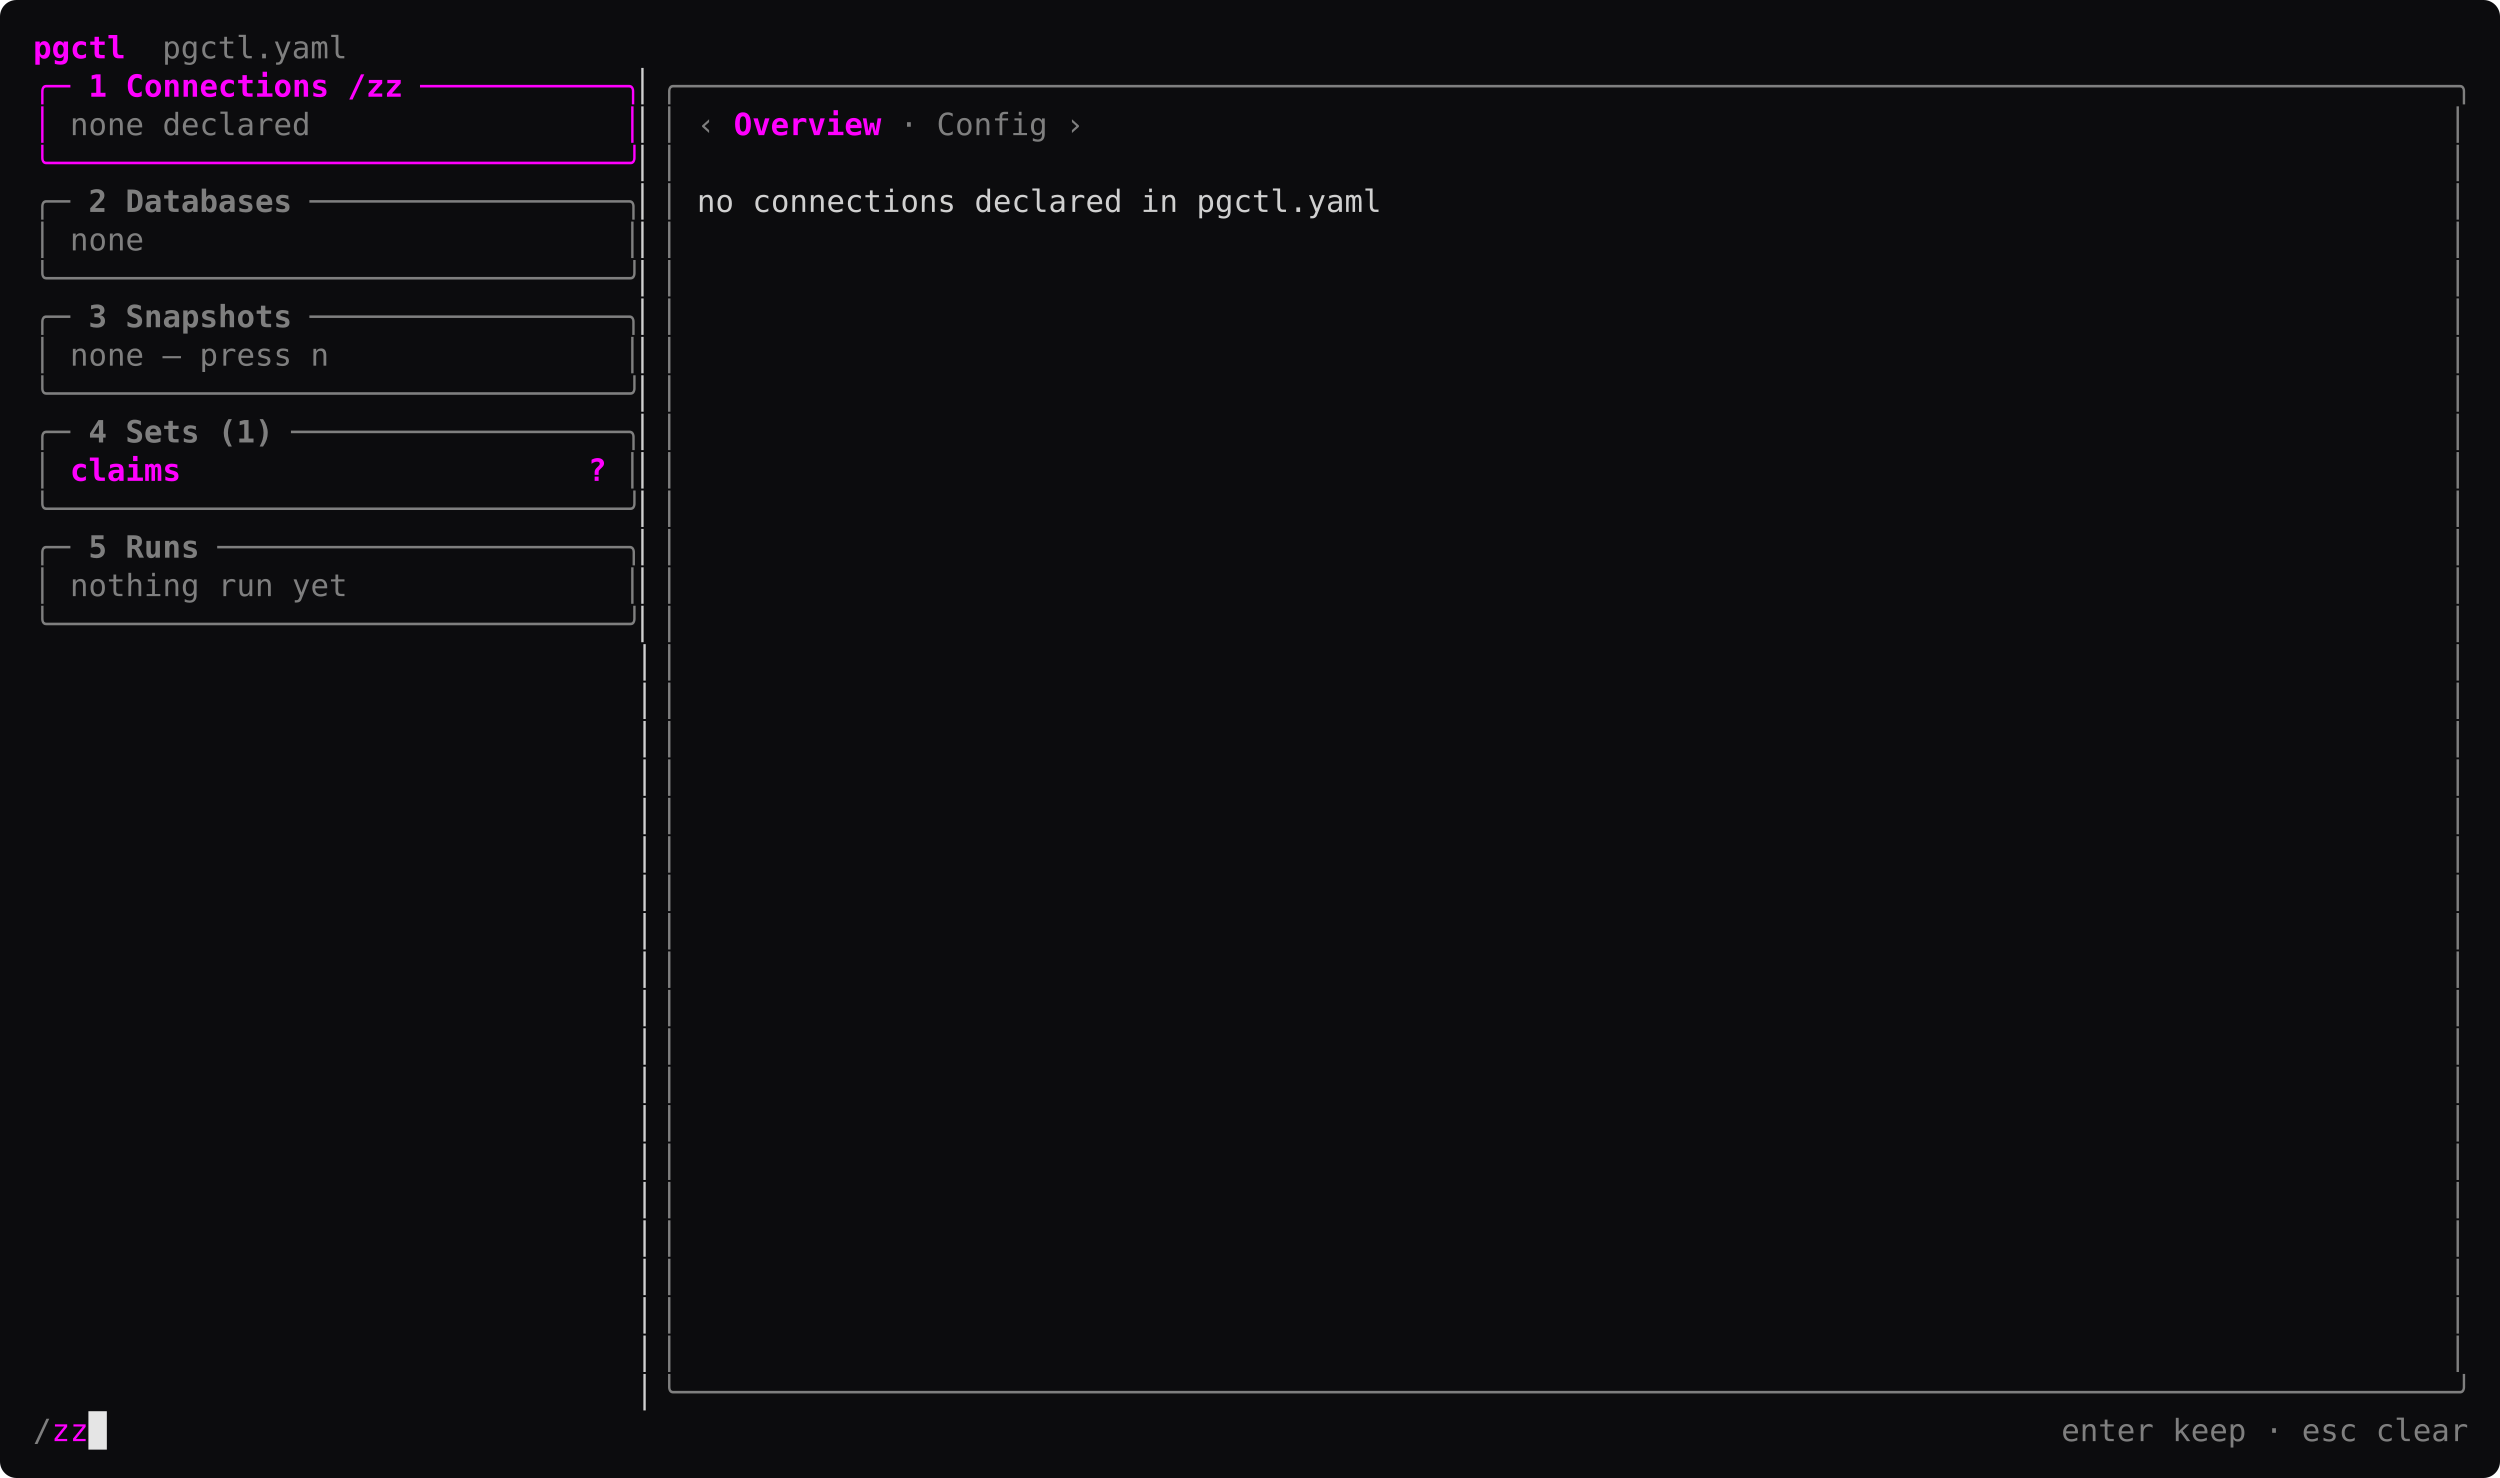
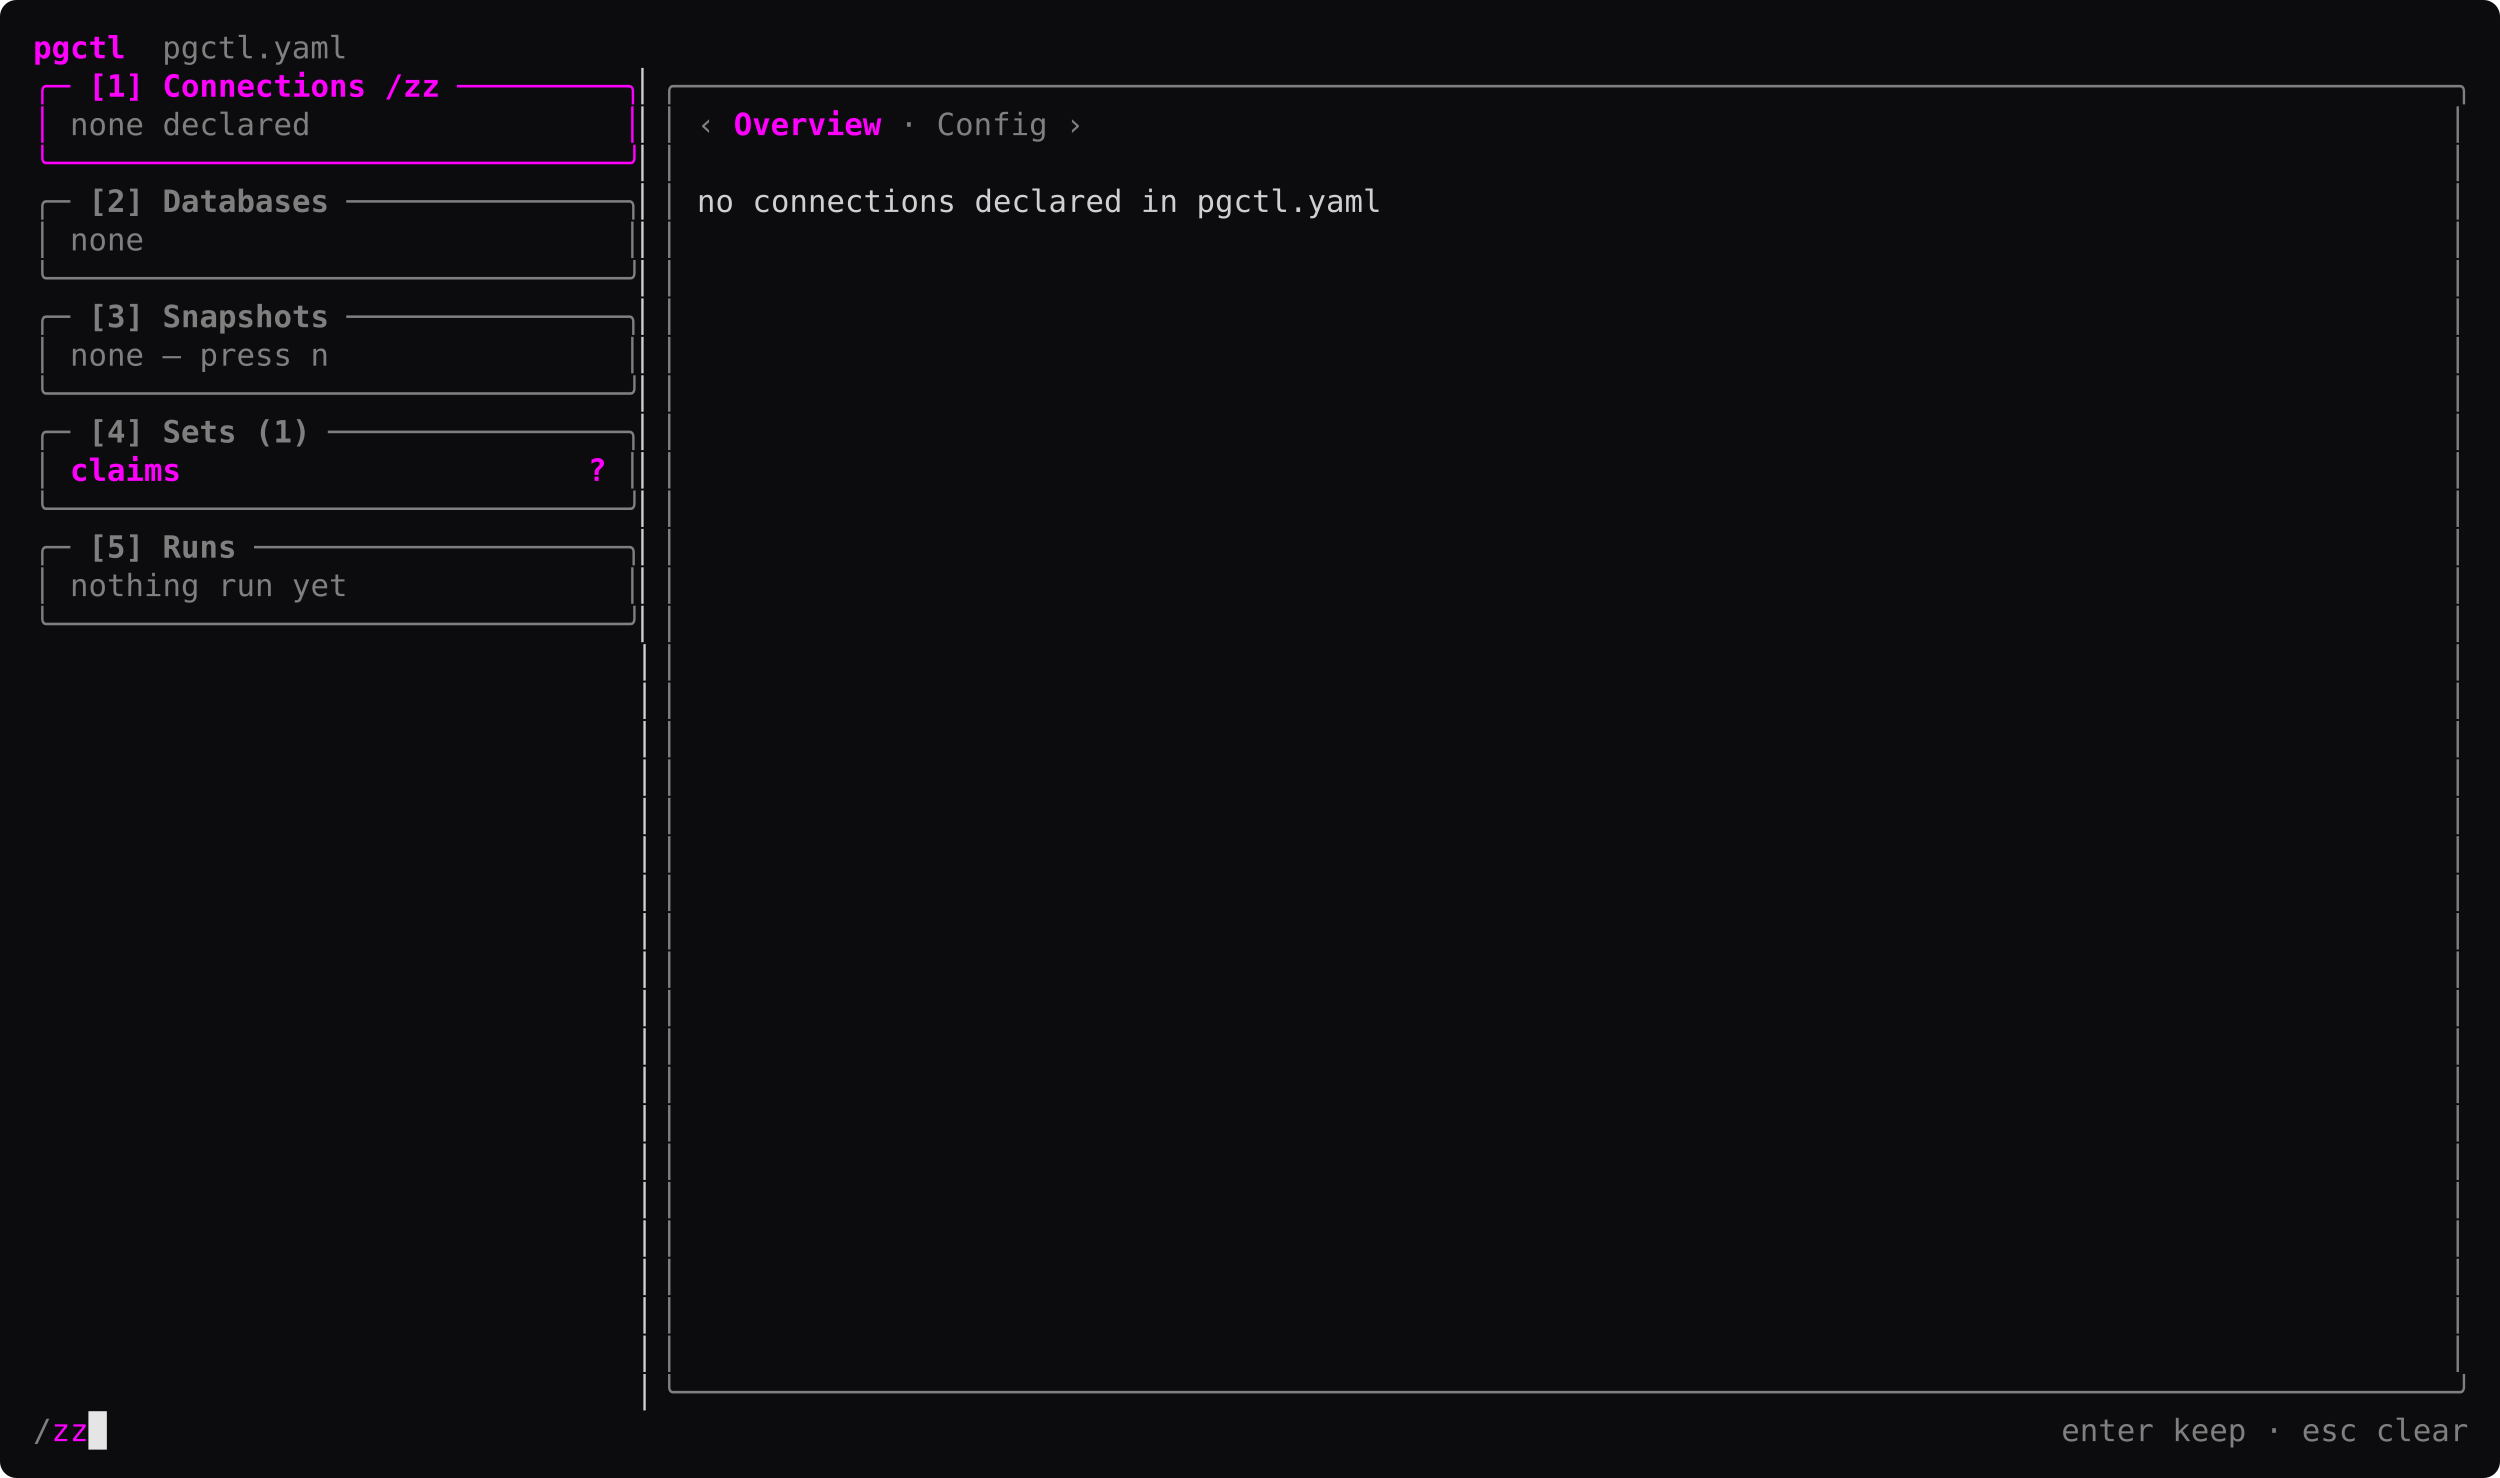
<svg xmlns="http://www.w3.org/2000/svg" width="1057.6" height="625.25" viewBox="0 0 1057.6 625.25" font-family="ui-monospace, 'SF Mono', SFMono-Regular, Menlo, Consolas, 'DejaVu Sans Mono', monospace" font-size="13" role="img">
  <rect width="1057.6" height="625.25" rx="7" fill="#0c0c0e" />
  <rect x="37.4" y="597" width="7.8" height="16.25" fill="#e5e5e5" />
  <text x="14" y="24.68" textLength="39" lengthAdjust="spacing" fill="#ff00ff" font-weight="600" xml:space="preserve">pgctl</text>
  <text x="53" y="24.68" textLength="93.6" lengthAdjust="spacing" fill="#7f7f7f" xml:space="preserve">  pgctl.yaml</text>
  <text x="14" y="40.92" textLength="15.6" lengthAdjust="spacing" fill="#ff00ff" xml:space="preserve">╭─</text>
-   <text x="29.6" y="40.92" textLength="140.4" lengthAdjust="spacing" fill="#ff00ff" font-weight="600" xml:space="preserve"> 1 Connections /zz</text>
-   <text x="177.8" y="40.92" textLength="93.6" lengthAdjust="spacing" fill="#ff00ff" xml:space="preserve">───────────╮</text>
+   <text x="29.6" y="40.92" textLength="156" lengthAdjust="spacing" fill="#ff00ff" font-weight="600" xml:space="preserve"> [1] Connections /zz</text>
+   <text x="193.4" y="40.92" textLength="78" lengthAdjust="spacing" fill="#ff00ff" xml:space="preserve">─────────╮</text>
  <text x="271.4" y="40.92" textLength="7.8" lengthAdjust="spacing" fill="#d0d0d0" xml:space="preserve">▏</text>
  <text x="279.2" y="40.92" textLength="764.4" lengthAdjust="spacing" fill="#7f7f7f" xml:space="preserve">╭────────────────────────────────────────────────────────────────────────────────────────────────╮</text>
  <text x="14" y="57.17" textLength="7.8" lengthAdjust="spacing" fill="#ff00ff" xml:space="preserve">│</text>
  <text x="29.6" y="57.17" textLength="101.4" lengthAdjust="spacing" fill="#7f7f7f" xml:space="preserve">none declared</text>
  <text x="263.6" y="57.17" textLength="7.8" lengthAdjust="spacing" fill="#ff00ff" xml:space="preserve">│</text>
  <text x="271.4" y="57.17" textLength="7.8" lengthAdjust="spacing" fill="#d0d0d0" xml:space="preserve">▏</text>
  <text x="279.2" y="57.17" textLength="7.8" lengthAdjust="spacing" fill="#7f7f7f" xml:space="preserve">│</text>
  <text x="294.8" y="57.17" textLength="7.8" lengthAdjust="spacing" fill="#7f7f7f" xml:space="preserve">‹</text>
  <text x="310.4" y="57.17" textLength="7.8" lengthAdjust="spacing" fill="#ff00ff" font-weight="600" xml:space="preserve">O</text>
  <text x="318.2" y="57.17" textLength="7.8" lengthAdjust="spacing" fill="#ff00ff" font-weight="600" xml:space="preserve">v</text>
  <text x="326" y="57.17" textLength="7.8" lengthAdjust="spacing" fill="#ff00ff" font-weight="600" xml:space="preserve">e</text>
  <text x="333.8" y="57.17" textLength="7.8" lengthAdjust="spacing" fill="#ff00ff" font-weight="600" xml:space="preserve">r</text>
  <text x="341.6" y="57.17" textLength="7.8" lengthAdjust="spacing" fill="#ff00ff" font-weight="600" xml:space="preserve">v</text>
  <text x="349.4" y="57.17" textLength="7.8" lengthAdjust="spacing" fill="#ff00ff" font-weight="600" xml:space="preserve">i</text>
  <text x="357.2" y="57.17" textLength="7.8" lengthAdjust="spacing" fill="#ff00ff" font-weight="600" xml:space="preserve">e</text>
  <text x="365" y="57.17" textLength="7.8" lengthAdjust="spacing" fill="#ff00ff" font-weight="600" xml:space="preserve">w</text>
  <text x="380.6" y="57.17" textLength="7.8" lengthAdjust="spacing" fill="#7f7f7f" xml:space="preserve">·</text>
  <text x="388.4" y="57.17" textLength="54.6" lengthAdjust="spacing" fill="#7f7f7f" xml:space="preserve"> Config</text>
  <text x="450.8" y="57.17" textLength="7.8" lengthAdjust="spacing" fill="#7f7f7f" xml:space="preserve">›</text>
  <text x="1035.8" y="57.17" textLength="7.8" lengthAdjust="spacing" fill="#7f7f7f" xml:space="preserve">│</text>
  <text x="14" y="73.42" textLength="257.4" lengthAdjust="spacing" fill="#ff00ff" xml:space="preserve">╰───────────────────────────────╯</text>
  <text x="271.4" y="73.42" textLength="7.8" lengthAdjust="spacing" fill="#d0d0d0" xml:space="preserve">▏</text>
  <text x="279.2" y="73.42" textLength="7.8" lengthAdjust="spacing" fill="#7f7f7f" xml:space="preserve">│</text>
  <text x="1035.8" y="73.42" textLength="7.8" lengthAdjust="spacing" fill="#7f7f7f" xml:space="preserve">│</text>
  <text x="14" y="89.67" textLength="15.6" lengthAdjust="spacing" fill="#7f7f7f" xml:space="preserve">╭─</text>
-   <text x="29.6" y="89.67" textLength="93.6" lengthAdjust="spacing" fill="#7f7f7f" font-weight="600" xml:space="preserve"> 2 Databases</text>
-   <text x="131" y="89.67" textLength="140.4" lengthAdjust="spacing" fill="#7f7f7f" xml:space="preserve">─────────────────╮</text>
+   <text x="29.6" y="89.67" textLength="109.2" lengthAdjust="spacing" fill="#7f7f7f" font-weight="600" xml:space="preserve"> [2] Databases</text>
+   <text x="146.6" y="89.67" textLength="124.8" lengthAdjust="spacing" fill="#7f7f7f" xml:space="preserve">───────────────╮</text>
  <text x="271.4" y="89.67" textLength="7.8" lengthAdjust="spacing" fill="#d0d0d0" xml:space="preserve">▏</text>
  <text x="279.2" y="89.67" textLength="7.8" lengthAdjust="spacing" fill="#7f7f7f" xml:space="preserve">│</text>
  <text x="287" y="89.67" textLength="296.4" lengthAdjust="spacing" fill="#d0d0d0" xml:space="preserve"> no connections declared in pgctl.yaml</text>
  <text x="1035.8" y="89.67" textLength="7.8" lengthAdjust="spacing" fill="#7f7f7f" xml:space="preserve">│</text>
  <text x="14" y="105.92" textLength="7.8" lengthAdjust="spacing" fill="#7f7f7f" xml:space="preserve">│</text>
  <text x="29.6" y="105.92" textLength="31.2" lengthAdjust="spacing" fill="#7f7f7f" xml:space="preserve">none</text>
  <text x="263.6" y="105.92" textLength="7.8" lengthAdjust="spacing" fill="#7f7f7f" xml:space="preserve">│</text>
  <text x="271.4" y="105.92" textLength="7.8" lengthAdjust="spacing" fill="#d0d0d0" xml:space="preserve">▏</text>
  <text x="279.2" y="105.92" textLength="7.8" lengthAdjust="spacing" fill="#7f7f7f" xml:space="preserve">│</text>
  <text x="1035.8" y="105.92" textLength="7.8" lengthAdjust="spacing" fill="#7f7f7f" xml:space="preserve">│</text>
  <text x="14" y="122.17" textLength="257.4" lengthAdjust="spacing" fill="#7f7f7f" xml:space="preserve">╰───────────────────────────────╯</text>
  <text x="271.4" y="122.17" textLength="7.8" lengthAdjust="spacing" fill="#d0d0d0" xml:space="preserve">▏</text>
  <text x="279.2" y="122.17" textLength="7.8" lengthAdjust="spacing" fill="#7f7f7f" xml:space="preserve">│</text>
  <text x="1035.8" y="122.17" textLength="7.8" lengthAdjust="spacing" fill="#7f7f7f" xml:space="preserve">│</text>
  <text x="14" y="138.43" textLength="15.6" lengthAdjust="spacing" fill="#7f7f7f" xml:space="preserve">╭─</text>
-   <text x="29.6" y="138.43" textLength="93.6" lengthAdjust="spacing" fill="#7f7f7f" font-weight="600" xml:space="preserve"> 3 Snapshots</text>
-   <text x="131" y="138.43" textLength="140.4" lengthAdjust="spacing" fill="#7f7f7f" xml:space="preserve">─────────────────╮</text>
+   <text x="29.6" y="138.43" textLength="109.2" lengthAdjust="spacing" fill="#7f7f7f" font-weight="600" xml:space="preserve"> [3] Snapshots</text>
+   <text x="146.6" y="138.43" textLength="124.8" lengthAdjust="spacing" fill="#7f7f7f" xml:space="preserve">───────────────╮</text>
  <text x="271.4" y="138.43" textLength="7.8" lengthAdjust="spacing" fill="#d0d0d0" xml:space="preserve">▏</text>
  <text x="279.2" y="138.43" textLength="7.8" lengthAdjust="spacing" fill="#7f7f7f" xml:space="preserve">│</text>
  <text x="1035.8" y="138.43" textLength="7.8" lengthAdjust="spacing" fill="#7f7f7f" xml:space="preserve">│</text>
  <text x="14" y="154.68" textLength="7.8" lengthAdjust="spacing" fill="#7f7f7f" xml:space="preserve">│</text>
  <text x="29.6" y="154.68" textLength="109.2" lengthAdjust="spacing" fill="#7f7f7f" xml:space="preserve">none — press n</text>
  <text x="263.6" y="154.68" textLength="7.8" lengthAdjust="spacing" fill="#7f7f7f" xml:space="preserve">│</text>
  <text x="271.4" y="154.68" textLength="7.8" lengthAdjust="spacing" fill="#d0d0d0" xml:space="preserve">▏</text>
  <text x="279.2" y="154.68" textLength="7.8" lengthAdjust="spacing" fill="#7f7f7f" xml:space="preserve">│</text>
  <text x="1035.8" y="154.68" textLength="7.8" lengthAdjust="spacing" fill="#7f7f7f" xml:space="preserve">│</text>
  <text x="14" y="170.93" textLength="257.4" lengthAdjust="spacing" fill="#7f7f7f" xml:space="preserve">╰───────────────────────────────╯</text>
  <text x="271.4" y="170.93" textLength="7.8" lengthAdjust="spacing" fill="#d0d0d0" xml:space="preserve">▏</text>
  <text x="279.2" y="170.93" textLength="7.8" lengthAdjust="spacing" fill="#7f7f7f" xml:space="preserve">│</text>
  <text x="1035.8" y="170.93" textLength="7.8" lengthAdjust="spacing" fill="#7f7f7f" xml:space="preserve">│</text>
  <text x="14" y="187.18" textLength="15.6" lengthAdjust="spacing" fill="#7f7f7f" xml:space="preserve">╭─</text>
-   <text x="29.6" y="187.18" textLength="85.8" lengthAdjust="spacing" fill="#7f7f7f" font-weight="600" xml:space="preserve"> 4 Sets (1)</text>
-   <text x="123.2" y="187.18" textLength="148.2" lengthAdjust="spacing" fill="#7f7f7f" xml:space="preserve">──────────────────╮</text>
+   <text x="29.6" y="187.18" textLength="101.4" lengthAdjust="spacing" fill="#7f7f7f" font-weight="600" xml:space="preserve"> [4] Sets (1)</text>
+   <text x="138.8" y="187.18" textLength="132.6" lengthAdjust="spacing" fill="#7f7f7f" xml:space="preserve">────────────────╮</text>
  <text x="271.4" y="187.18" textLength="7.8" lengthAdjust="spacing" fill="#d0d0d0" xml:space="preserve">▏</text>
  <text x="279.2" y="187.18" textLength="7.8" lengthAdjust="spacing" fill="#7f7f7f" xml:space="preserve">│</text>
  <text x="1035.8" y="187.18" textLength="7.8" lengthAdjust="spacing" fill="#7f7f7f" xml:space="preserve">│</text>
  <text x="14" y="203.43" textLength="7.8" lengthAdjust="spacing" fill="#7f7f7f" xml:space="preserve">│</text>
  <text x="29.6" y="203.43" textLength="226.2" lengthAdjust="spacing" fill="#ff00ff" font-weight="600" xml:space="preserve">claims                      ?</text>
  <text x="263.6" y="203.43" textLength="7.8" lengthAdjust="spacing" fill="#7f7f7f" xml:space="preserve">│</text>
  <text x="271.4" y="203.43" textLength="7.8" lengthAdjust="spacing" fill="#d0d0d0" xml:space="preserve">▏</text>
  <text x="279.2" y="203.43" textLength="7.8" lengthAdjust="spacing" fill="#7f7f7f" xml:space="preserve">│</text>
  <text x="1035.8" y="203.43" textLength="7.8" lengthAdjust="spacing" fill="#7f7f7f" xml:space="preserve">│</text>
  <text x="14" y="219.68" textLength="257.4" lengthAdjust="spacing" fill="#7f7f7f" xml:space="preserve">╰───────────────────────────────╯</text>
  <text x="271.4" y="219.68" textLength="7.8" lengthAdjust="spacing" fill="#d0d0d0" xml:space="preserve">▏</text>
  <text x="279.2" y="219.68" textLength="7.8" lengthAdjust="spacing" fill="#7f7f7f" xml:space="preserve">│</text>
  <text x="1035.8" y="219.68" textLength="7.8" lengthAdjust="spacing" fill="#7f7f7f" xml:space="preserve">│</text>
  <text x="14" y="235.93" textLength="15.6" lengthAdjust="spacing" fill="#7f7f7f" xml:space="preserve">╭─</text>
-   <text x="29.6" y="235.93" textLength="54.6" lengthAdjust="spacing" fill="#7f7f7f" font-weight="600" xml:space="preserve"> 5 Runs</text>
-   <text x="92" y="235.93" textLength="179.4" lengthAdjust="spacing" fill="#7f7f7f" xml:space="preserve">──────────────────────╮</text>
+   <text x="29.6" y="235.93" textLength="70.2" lengthAdjust="spacing" fill="#7f7f7f" font-weight="600" xml:space="preserve"> [5] Runs</text>
+   <text x="107.6" y="235.93" textLength="163.8" lengthAdjust="spacing" fill="#7f7f7f" xml:space="preserve">────────────────────╮</text>
  <text x="271.4" y="235.93" textLength="7.8" lengthAdjust="spacing" fill="#d0d0d0" xml:space="preserve">▏</text>
  <text x="279.2" y="235.93" textLength="7.8" lengthAdjust="spacing" fill="#7f7f7f" xml:space="preserve">│</text>
  <text x="1035.8" y="235.93" textLength="7.8" lengthAdjust="spacing" fill="#7f7f7f" xml:space="preserve">│</text>
  <text x="14" y="252.18" textLength="7.8" lengthAdjust="spacing" fill="#7f7f7f" xml:space="preserve">│</text>
  <text x="29.6" y="252.18" textLength="117" lengthAdjust="spacing" fill="#7f7f7f" xml:space="preserve">nothing run yet</text>
  <text x="263.6" y="252.18" textLength="7.8" lengthAdjust="spacing" fill="#7f7f7f" xml:space="preserve">│</text>
  <text x="271.4" y="252.18" textLength="7.8" lengthAdjust="spacing" fill="#d0d0d0" xml:space="preserve">▏</text>
  <text x="279.2" y="252.18" textLength="7.8" lengthAdjust="spacing" fill="#7f7f7f" xml:space="preserve">│</text>
  <text x="1035.8" y="252.18" textLength="7.8" lengthAdjust="spacing" fill="#7f7f7f" xml:space="preserve">│</text>
  <text x="14" y="268.43" textLength="257.4" lengthAdjust="spacing" fill="#7f7f7f" xml:space="preserve">╰───────────────────────────────╯</text>
  <text x="271.4" y="268.43" textLength="7.8" lengthAdjust="spacing" fill="#d0d0d0" xml:space="preserve">▏</text>
  <text x="279.2" y="268.43" textLength="7.8" lengthAdjust="spacing" fill="#7f7f7f" xml:space="preserve">│</text>
  <text x="1035.8" y="268.43" textLength="7.8" lengthAdjust="spacing" fill="#7f7f7f" xml:space="preserve">│</text>
  <text x="14" y="284.68" textLength="265.2" lengthAdjust="spacing" fill="#d0d0d0" xml:space="preserve">                                 ▏</text>
  <text x="279.2" y="284.68" textLength="7.8" lengthAdjust="spacing" fill="#7f7f7f" xml:space="preserve">│</text>
  <text x="1035.8" y="284.68" textLength="7.8" lengthAdjust="spacing" fill="#7f7f7f" xml:space="preserve">│</text>
  <text x="14" y="300.93" textLength="265.2" lengthAdjust="spacing" fill="#d0d0d0" xml:space="preserve">                                 ▏</text>
  <text x="279.2" y="300.93" textLength="7.8" lengthAdjust="spacing" fill="#7f7f7f" xml:space="preserve">│</text>
  <text x="1035.8" y="300.93" textLength="7.8" lengthAdjust="spacing" fill="#7f7f7f" xml:space="preserve">│</text>
  <text x="14" y="317.18" textLength="265.2" lengthAdjust="spacing" fill="#d0d0d0" xml:space="preserve">                                 ▏</text>
  <text x="279.2" y="317.18" textLength="7.8" lengthAdjust="spacing" fill="#7f7f7f" xml:space="preserve">│</text>
  <text x="1035.8" y="317.18" textLength="7.8" lengthAdjust="spacing" fill="#7f7f7f" xml:space="preserve">│</text>
  <text x="14" y="333.43" textLength="265.2" lengthAdjust="spacing" fill="#d0d0d0" xml:space="preserve">                                 ▏</text>
  <text x="279.2" y="333.43" textLength="7.8" lengthAdjust="spacing" fill="#7f7f7f" xml:space="preserve">│</text>
  <text x="1035.8" y="333.43" textLength="7.8" lengthAdjust="spacing" fill="#7f7f7f" xml:space="preserve">│</text>
  <text x="14" y="349.68" textLength="265.2" lengthAdjust="spacing" fill="#d0d0d0" xml:space="preserve">                                 ▏</text>
  <text x="279.2" y="349.68" textLength="7.8" lengthAdjust="spacing" fill="#7f7f7f" xml:space="preserve">│</text>
  <text x="1035.8" y="349.68" textLength="7.8" lengthAdjust="spacing" fill="#7f7f7f" xml:space="preserve">│</text>
  <text x="14" y="365.93" textLength="265.2" lengthAdjust="spacing" fill="#d0d0d0" xml:space="preserve">                                 ▏</text>
  <text x="279.2" y="365.93" textLength="7.8" lengthAdjust="spacing" fill="#7f7f7f" xml:space="preserve">│</text>
  <text x="1035.8" y="365.93" textLength="7.8" lengthAdjust="spacing" fill="#7f7f7f" xml:space="preserve">│</text>
  <text x="14" y="382.18" textLength="265.2" lengthAdjust="spacing" fill="#d0d0d0" xml:space="preserve">                                 ▏</text>
  <text x="279.2" y="382.18" textLength="7.8" lengthAdjust="spacing" fill="#7f7f7f" xml:space="preserve">│</text>
  <text x="1035.8" y="382.18" textLength="7.8" lengthAdjust="spacing" fill="#7f7f7f" xml:space="preserve">│</text>
  <text x="14" y="398.43" textLength="265.2" lengthAdjust="spacing" fill="#d0d0d0" xml:space="preserve">                                 ▏</text>
  <text x="279.2" y="398.43" textLength="7.8" lengthAdjust="spacing" fill="#7f7f7f" xml:space="preserve">│</text>
  <text x="1035.8" y="398.43" textLength="7.8" lengthAdjust="spacing" fill="#7f7f7f" xml:space="preserve">│</text>
  <text x="14" y="414.68" textLength="265.2" lengthAdjust="spacing" fill="#d0d0d0" xml:space="preserve">                                 ▏</text>
  <text x="279.2" y="414.68" textLength="7.8" lengthAdjust="spacing" fill="#7f7f7f" xml:space="preserve">│</text>
  <text x="1035.8" y="414.68" textLength="7.8" lengthAdjust="spacing" fill="#7f7f7f" xml:space="preserve">│</text>
  <text x="14" y="430.93" textLength="265.2" lengthAdjust="spacing" fill="#d0d0d0" xml:space="preserve">                                 ▏</text>
  <text x="279.2" y="430.93" textLength="7.8" lengthAdjust="spacing" fill="#7f7f7f" xml:space="preserve">│</text>
  <text x="1035.8" y="430.93" textLength="7.8" lengthAdjust="spacing" fill="#7f7f7f" xml:space="preserve">│</text>
  <text x="14" y="447.18" textLength="265.2" lengthAdjust="spacing" fill="#d0d0d0" xml:space="preserve">                                 ▏</text>
  <text x="279.2" y="447.18" textLength="7.8" lengthAdjust="spacing" fill="#7f7f7f" xml:space="preserve">│</text>
  <text x="1035.8" y="447.18" textLength="7.8" lengthAdjust="spacing" fill="#7f7f7f" xml:space="preserve">│</text>
  <text x="14" y="463.43" textLength="265.2" lengthAdjust="spacing" fill="#d0d0d0" xml:space="preserve">                                 ▏</text>
  <text x="279.2" y="463.43" textLength="7.8" lengthAdjust="spacing" fill="#7f7f7f" xml:space="preserve">│</text>
  <text x="1035.8" y="463.43" textLength="7.8" lengthAdjust="spacing" fill="#7f7f7f" xml:space="preserve">│</text>
  <text x="14" y="479.68" textLength="265.2" lengthAdjust="spacing" fill="#d0d0d0" xml:space="preserve">                                 ▏</text>
  <text x="279.2" y="479.68" textLength="7.8" lengthAdjust="spacing" fill="#7f7f7f" xml:space="preserve">│</text>
  <text x="1035.8" y="479.68" textLength="7.8" lengthAdjust="spacing" fill="#7f7f7f" xml:space="preserve">│</text>
  <text x="14" y="495.93" textLength="265.2" lengthAdjust="spacing" fill="#d0d0d0" xml:space="preserve">                                 ▏</text>
  <text x="279.2" y="495.93" textLength="7.8" lengthAdjust="spacing" fill="#7f7f7f" xml:space="preserve">│</text>
  <text x="1035.8" y="495.93" textLength="7.8" lengthAdjust="spacing" fill="#7f7f7f" xml:space="preserve">│</text>
  <text x="14" y="512.17" textLength="265.2" lengthAdjust="spacing" fill="#d0d0d0" xml:space="preserve">                                 ▏</text>
  <text x="279.2" y="512.17" textLength="7.8" lengthAdjust="spacing" fill="#7f7f7f" xml:space="preserve">│</text>
  <text x="1035.8" y="512.17" textLength="7.8" lengthAdjust="spacing" fill="#7f7f7f" xml:space="preserve">│</text>
  <text x="14" y="528.42" textLength="265.2" lengthAdjust="spacing" fill="#d0d0d0" xml:space="preserve">                                 ▏</text>
  <text x="279.2" y="528.42" textLength="7.8" lengthAdjust="spacing" fill="#7f7f7f" xml:space="preserve">│</text>
  <text x="1035.8" y="528.42" textLength="7.8" lengthAdjust="spacing" fill="#7f7f7f" xml:space="preserve">│</text>
  <text x="14" y="544.67" textLength="265.2" lengthAdjust="spacing" fill="#d0d0d0" xml:space="preserve">                                 ▏</text>
  <text x="279.2" y="544.67" textLength="7.8" lengthAdjust="spacing" fill="#7f7f7f" xml:space="preserve">│</text>
  <text x="1035.8" y="544.67" textLength="7.8" lengthAdjust="spacing" fill="#7f7f7f" xml:space="preserve">│</text>
  <text x="14" y="560.92" textLength="265.2" lengthAdjust="spacing" fill="#d0d0d0" xml:space="preserve">                                 ▏</text>
  <text x="279.2" y="560.92" textLength="7.8" lengthAdjust="spacing" fill="#7f7f7f" xml:space="preserve">│</text>
  <text x="1035.8" y="560.92" textLength="7.8" lengthAdjust="spacing" fill="#7f7f7f" xml:space="preserve">│</text>
  <text x="14" y="577.17" textLength="265.2" lengthAdjust="spacing" fill="#d0d0d0" xml:space="preserve">                                 ▏</text>
  <text x="279.2" y="577.17" textLength="7.8" lengthAdjust="spacing" fill="#7f7f7f" xml:space="preserve">│</text>
  <text x="1035.8" y="577.17" textLength="7.8" lengthAdjust="spacing" fill="#7f7f7f" xml:space="preserve">│</text>
  <text x="14" y="593.42" textLength="265.2" lengthAdjust="spacing" fill="#d0d0d0" xml:space="preserve">                                 ▏</text>
  <text x="279.2" y="593.42" textLength="764.4" lengthAdjust="spacing" fill="#7f7f7f" xml:space="preserve">╰────────────────────────────────────────────────────────────────────────────────────────────────╯</text>
  <text x="14" y="609.67" textLength="7.8" lengthAdjust="spacing" fill="#7f7f7f" xml:space="preserve">/</text>
  <text x="21.8" y="609.67" textLength="15.6" lengthAdjust="spacing" fill="#ff00ff" xml:space="preserve">zz</text>
  <text x="872" y="609.67" textLength="171.6" lengthAdjust="spacing" fill="#7f7f7f" xml:space="preserve">enter keep · esc clear</text>
</svg>
